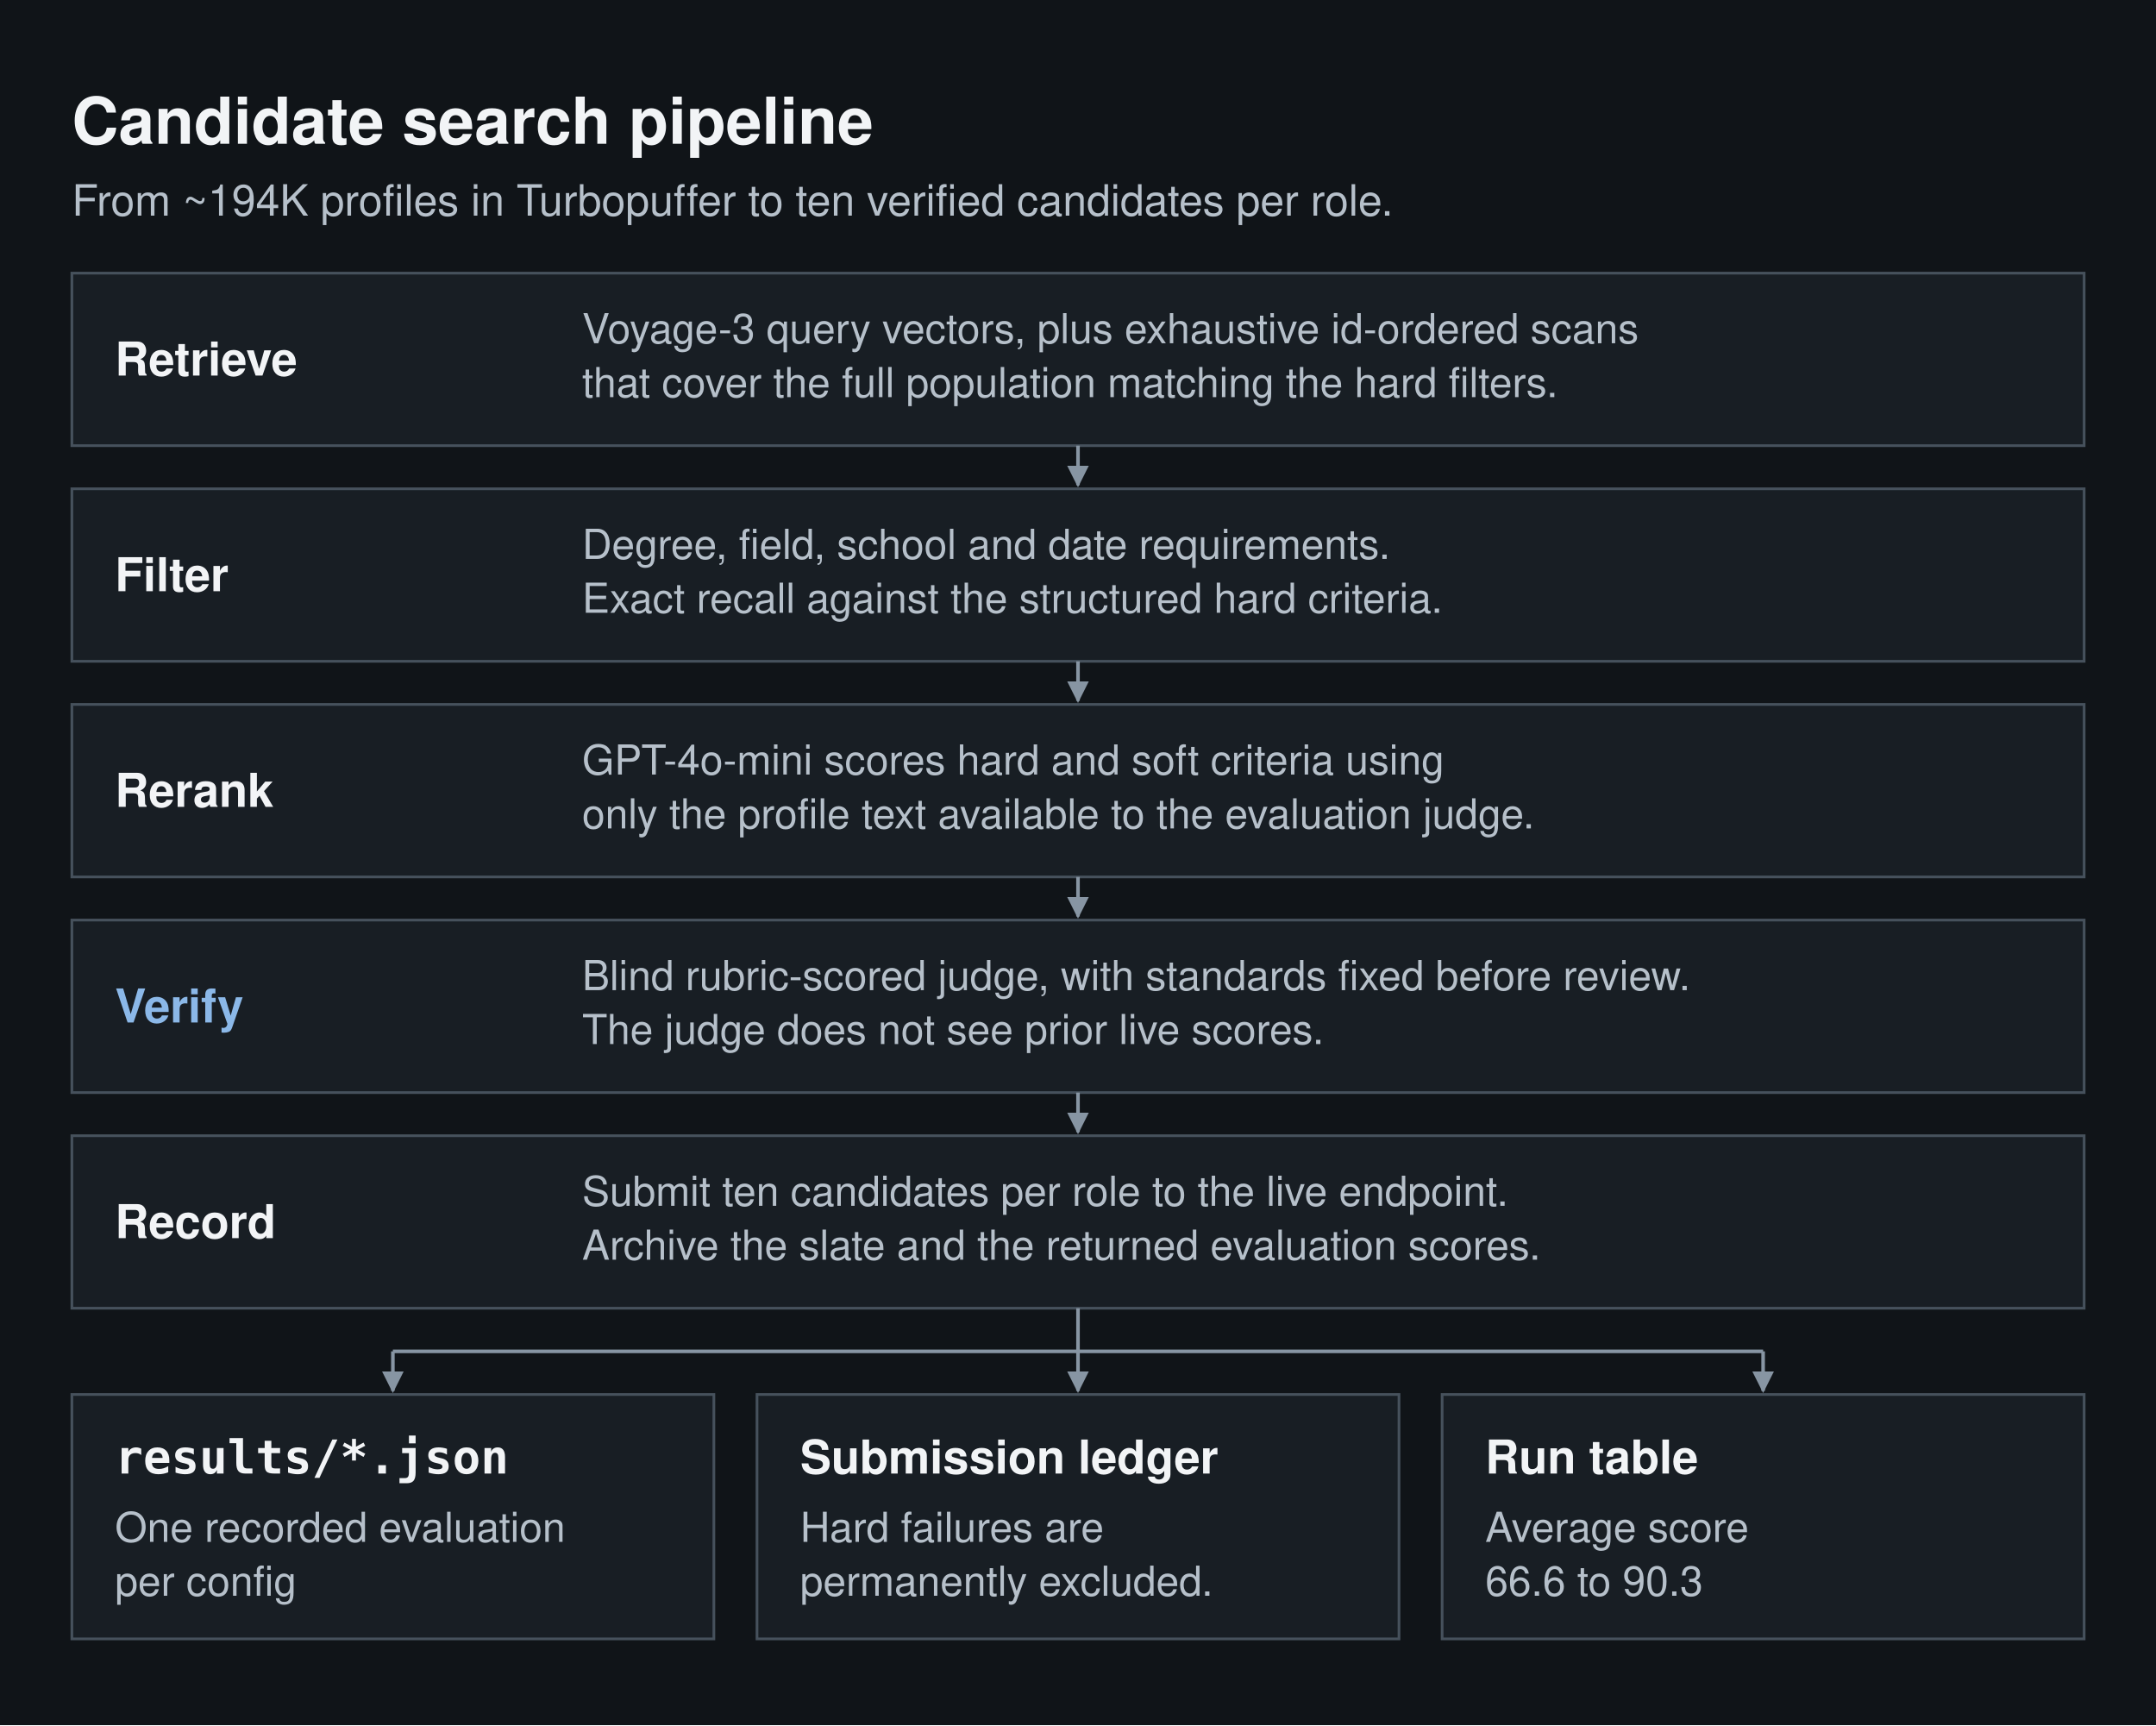
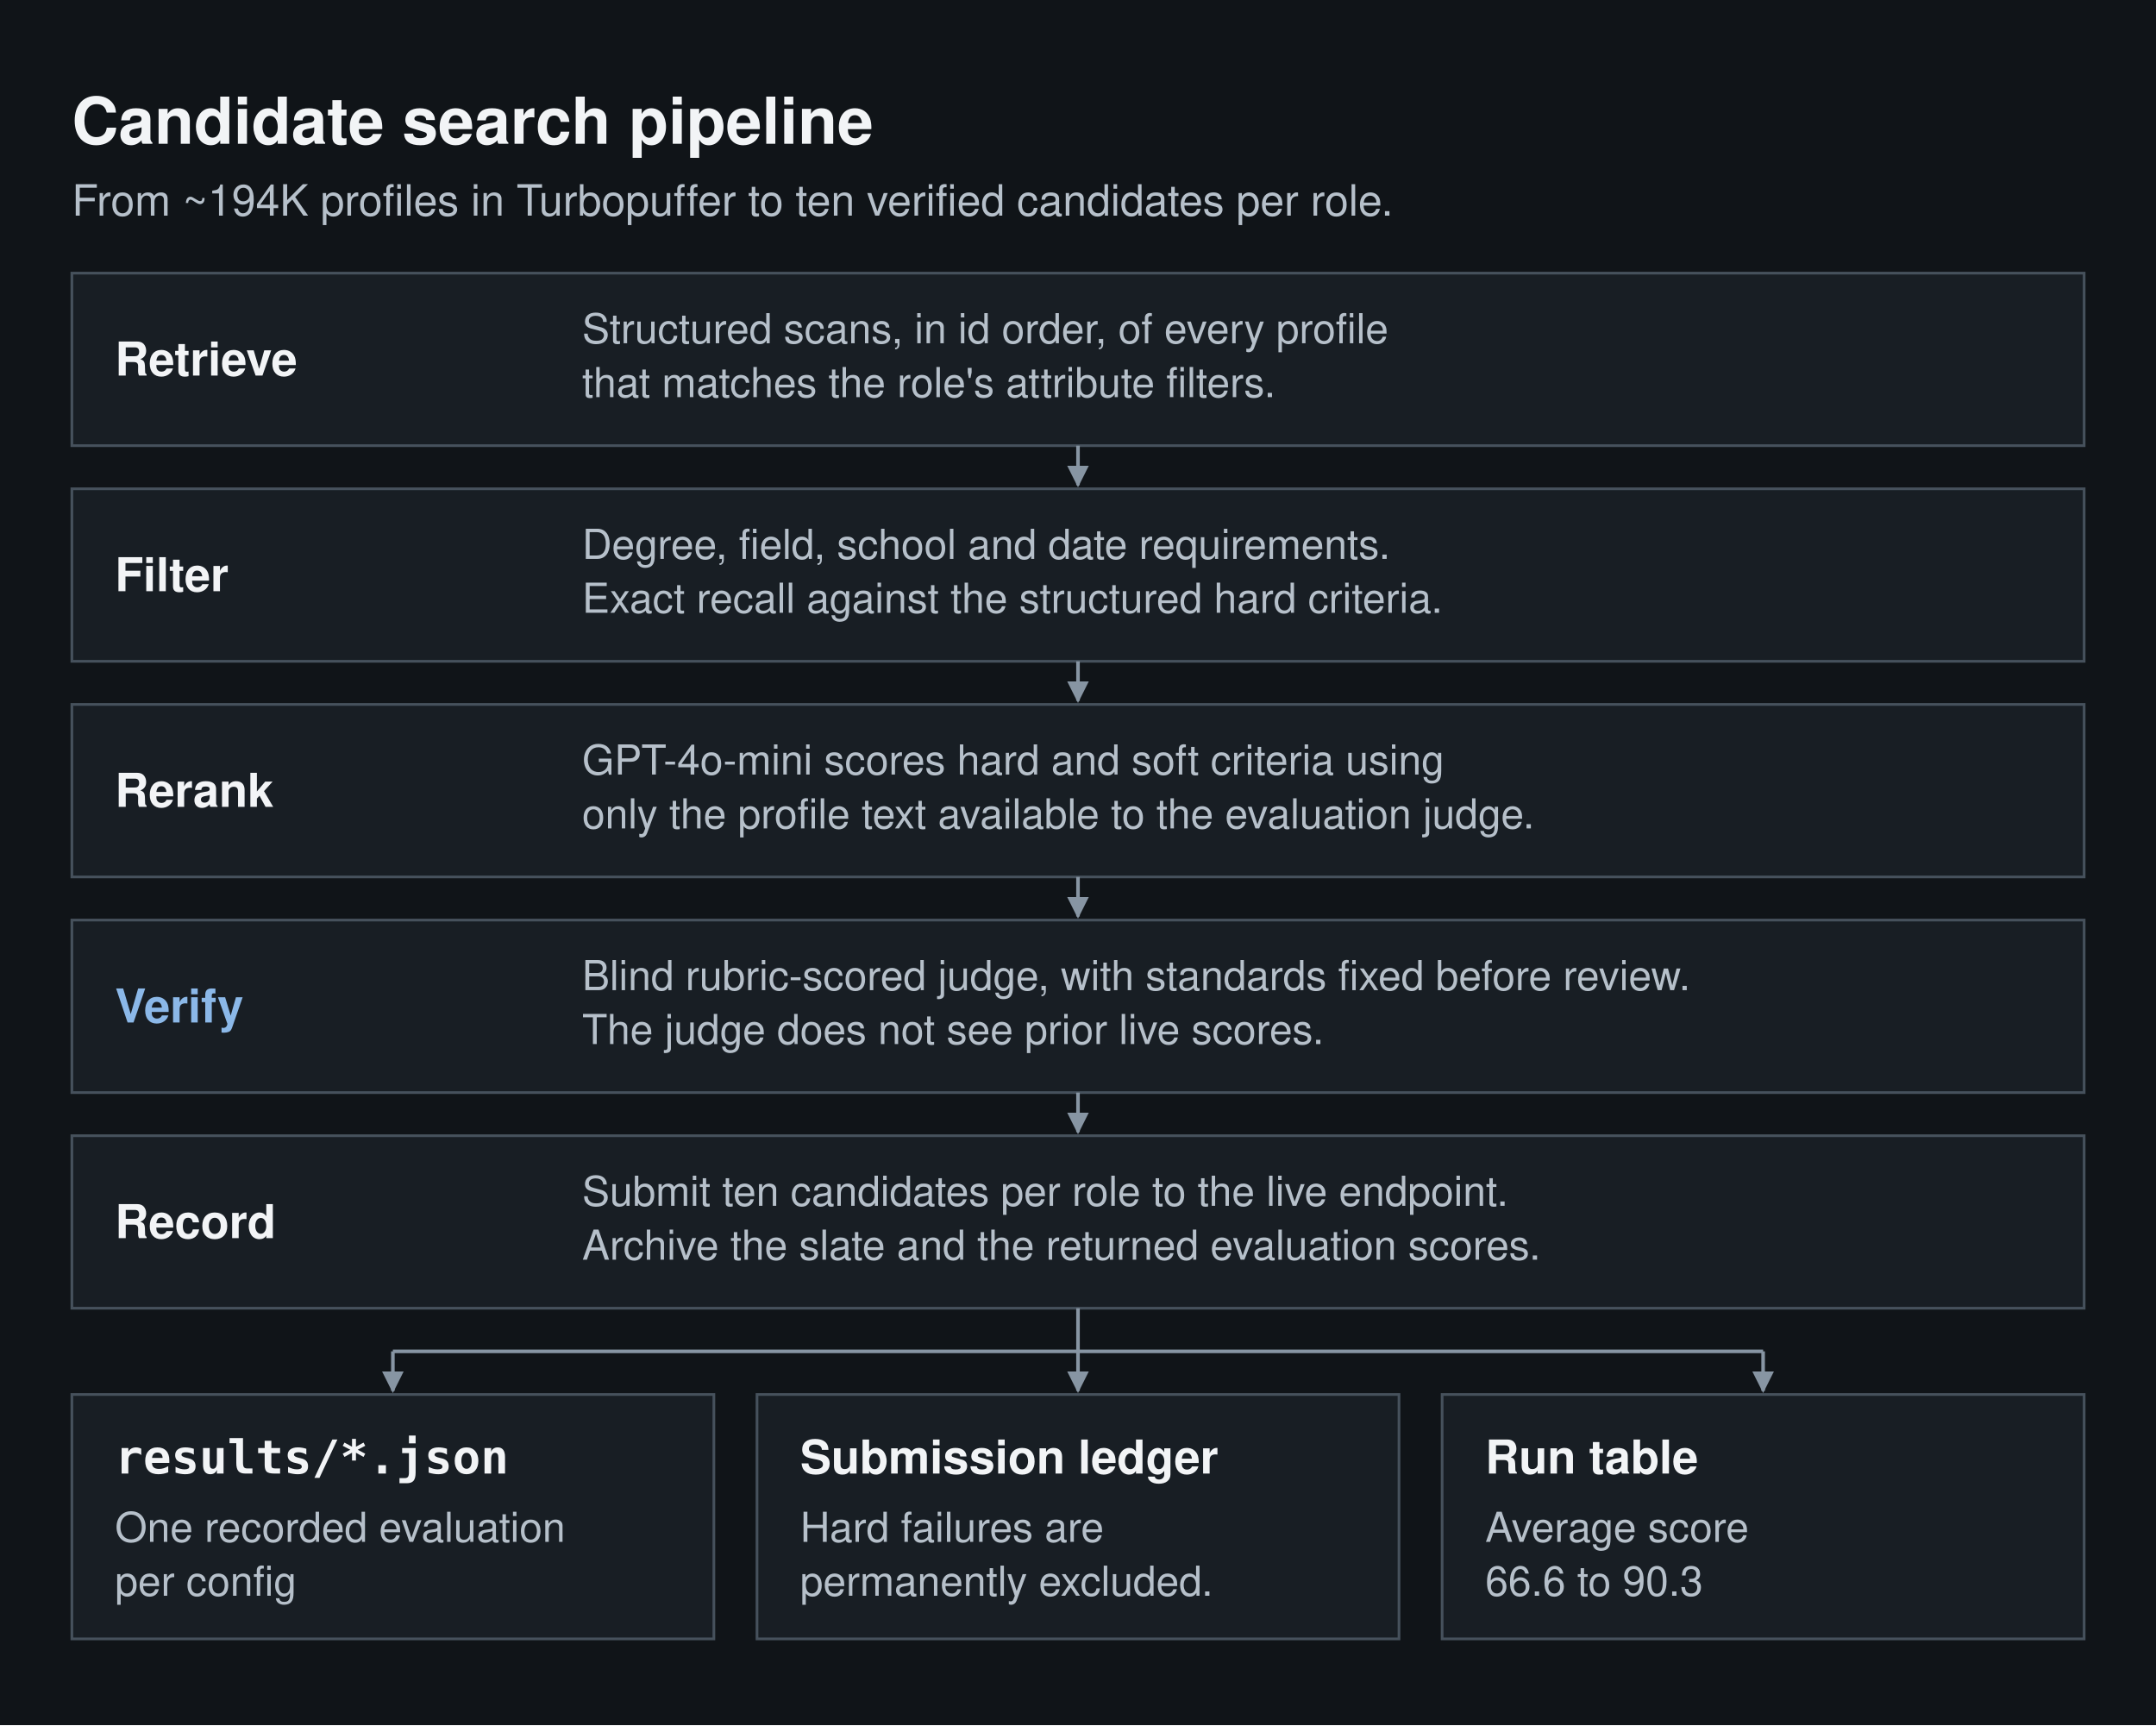
- <svg xmlns="http://www.w3.org/2000/svg" viewBox="0 0 1200 960" width="1200" height="960" role="img" aria-label="Candidate search pipeline over about 194K profiles: Voyage-3 query vectors and exhaustive ID-ordered Turbopuffer scans; filters for degree, field, school and dates; GPT-4o-mini reranking on hard and soft criteria using the text available to the evaluation judge; blind rubric verification under standards fixed before review; and live evaluation and archiving of ten candidates per role. Outputs are results/*.json, a submission ledger that permanently excludes hard failures, and a run table showing average scores from 66.6 to 90.3." font-family="ui-sans-serif, -apple-system, BlinkMacSystemFont, Segoe UI, Helvetica, Arial, sans-serif" style="font-variant-numeric: tabular-nums">
+ <svg xmlns="http://www.w3.org/2000/svg" viewBox="0 0 1200 960" width="1200" height="960" role="img" aria-label="Candidate search pipeline over about 194K profiles: exhaustive ID-ordered Turbopuffer scans; filters for degree, field, school and dates; GPT-4o-mini reranking on hard and soft criteria using the text available to the evaluation judge; blind rubric verification under standards fixed before review; and live evaluation and archiving of ten candidates per role. Outputs are results/*.json, a submission ledger that permanently excludes hard failures, and a run table showing average scores from 66.6 to 90.3." font-family="ui-sans-serif, -apple-system, BlinkMacSystemFont, Segoe UI, Helvetica, Arial, sans-serif" style="font-variant-numeric: tabular-nums">
  <defs>
    <marker id="ahp" viewBox="0 0 10 10" refX="9" refY="5" markerWidth="6" markerHeight="6" orient="auto">
      <path d="M 0 0 L 10 5 L 0 10 z" fill="#8795a3" />
    </marker>
  </defs>
  <rect width="1200" height="960" fill="#101418" />
  <text x="40" y="80" fill="#f2f4f6" font-size="36" font-weight="700">Candidate search pipeline</text>
  <text x="40" y="120" fill="#b6c0ca" font-size="24">From ~194K profiles in Turbopuffer to ten verified candidates per role.</text>
  <rect x="40" y="152" width="1120" height="96" fill="#181e24" stroke="#46515c" stroke-width="1.5" />
  <text x="64" y="209" fill="#f2f4f6" font-size="26" font-weight="700">Retrieve</text>
-   <text x="324" y="191" fill="#b6c0ca" font-size="23">Voyage-3 query vectors, plus exhaustive id-ordered scans</text>
-   <text x="324" y="221" fill="#b6c0ca" font-size="23">that cover the full population matching the hard filters.</text>
+   <text x="324" y="191" fill="#b6c0ca" font-size="23">Structured scans, in id order, of every profile</text>
+   <text x="324" y="221" fill="#b6c0ca" font-size="23">that matches the role's attribute filters.</text>
  <path d="M 600 248 V 270" fill="none" stroke="#8795a3" stroke-width="2" marker-end="url(#ahp)" />
  <rect x="40" y="272" width="1120" height="96" fill="#181e24" stroke="#46515c" stroke-width="1.5" />
  <text x="64" y="329" fill="#f2f4f6" font-size="26" font-weight="700">Filter</text>
  <text x="324" y="311" fill="#b6c0ca" font-size="23">Degree, field, school and date requirements.</text>
  <text x="324" y="341" fill="#b6c0ca" font-size="23">Exact recall against the structured hard criteria.</text>
  <path d="M 600 368 V 390" fill="none" stroke="#8795a3" stroke-width="2" marker-end="url(#ahp)" />
  <rect x="40" y="392" width="1120" height="96" fill="#181e24" stroke="#46515c" stroke-width="1.5" />
  <text x="64" y="449" fill="#f2f4f6" font-size="26" font-weight="700">Rerank</text>
  <text x="324" y="431" fill="#b6c0ca" font-size="23">GPT-4o-mini scores hard and soft criteria using</text>
  <text x="324" y="461" fill="#b6c0ca" font-size="23">only the profile text available to the evaluation judge.</text>
  <path d="M 600 488 V 510" fill="none" stroke="#8795a3" stroke-width="2" marker-end="url(#ahp)" />
  <rect x="40" y="512" width="1120" height="96" fill="#181e24" stroke="#46515c" stroke-width="1.5" />
  <text x="64" y="569" fill="#8bb8e8" font-size="26" font-weight="700">Verify</text>
  <text x="324" y="551" fill="#b6c0ca" font-size="23">Blind rubric-scored judge, with standards fixed before review.</text>
  <text x="324" y="581" fill="#b6c0ca" font-size="23">The judge does not see prior live scores.</text>
  <path d="M 600 608 V 630" fill="none" stroke="#8795a3" stroke-width="2" marker-end="url(#ahp)" />
  <rect x="40" y="632" width="1120" height="96" fill="#181e24" stroke="#46515c" stroke-width="1.5" />
  <text x="64" y="689" fill="#f2f4f6" font-size="26" font-weight="700">Record</text>
  <text x="324" y="671" fill="#b6c0ca" font-size="23">Submit ten candidates per role to the live endpoint.</text>
  <text x="324" y="701" fill="#b6c0ca" font-size="23">Archive the slate and the returned evaluation scores.</text>
  <line x1="600" y1="728" x2="600" y2="752" stroke="#8795a3" stroke-width="2" />
  <line x1="218.667" y1="752" x2="981.333" y2="752" stroke="#8795a3" stroke-width="2" />
  <path d="M 218.667 752 V 774" fill="none" stroke="#8795a3" stroke-width="2" marker-end="url(#ahp)" />
  <rect x="40" y="776" width="357.333" height="136" fill="#181e24" stroke="#46515c" stroke-width="1.5" />
  <text x="64" y="820" fill="#f2f4f6" font-size="26" font-weight="700">
    <tspan font-family="ui-monospace, SFMono-Regular, Menlo, monospace">results/*.json</tspan>
  </text>
  <text x="64" y="858" fill="#b6c0ca" font-size="23">One recorded evaluation</text>
  <text x="64" y="888" fill="#b6c0ca" font-size="23">per config</text>
  <path d="M 600 752 V 774" fill="none" stroke="#8795a3" stroke-width="2" marker-end="url(#ahp)" />
  <rect x="421.333" y="776" width="357.333" height="136" fill="#181e24" stroke="#46515c" stroke-width="1.5" />
  <text x="445.333" y="820" fill="#f2f4f6" font-size="26" font-weight="700">Submission ledger</text>
  <text x="445.333" y="858" fill="#b6c0ca" font-size="23">Hard failures are</text>
  <text x="445.333" y="888" fill="#b6c0ca" font-size="23">permanently excluded.</text>
  <path d="M 981.333 752 V 774" fill="none" stroke="#8795a3" stroke-width="2" marker-end="url(#ahp)" />
  <rect x="802.667" y="776" width="357.333" height="136" fill="#181e24" stroke="#46515c" stroke-width="1.5" />
  <text x="826.667" y="820" fill="#f2f4f6" font-size="26" font-weight="700">Run table</text>
  <text x="826.667" y="858" fill="#b6c0ca" font-size="23">Average score</text>
  <text x="826.667" y="888" fill="#b6c0ca" font-size="23">66.6 to 90.3</text>
</svg>
